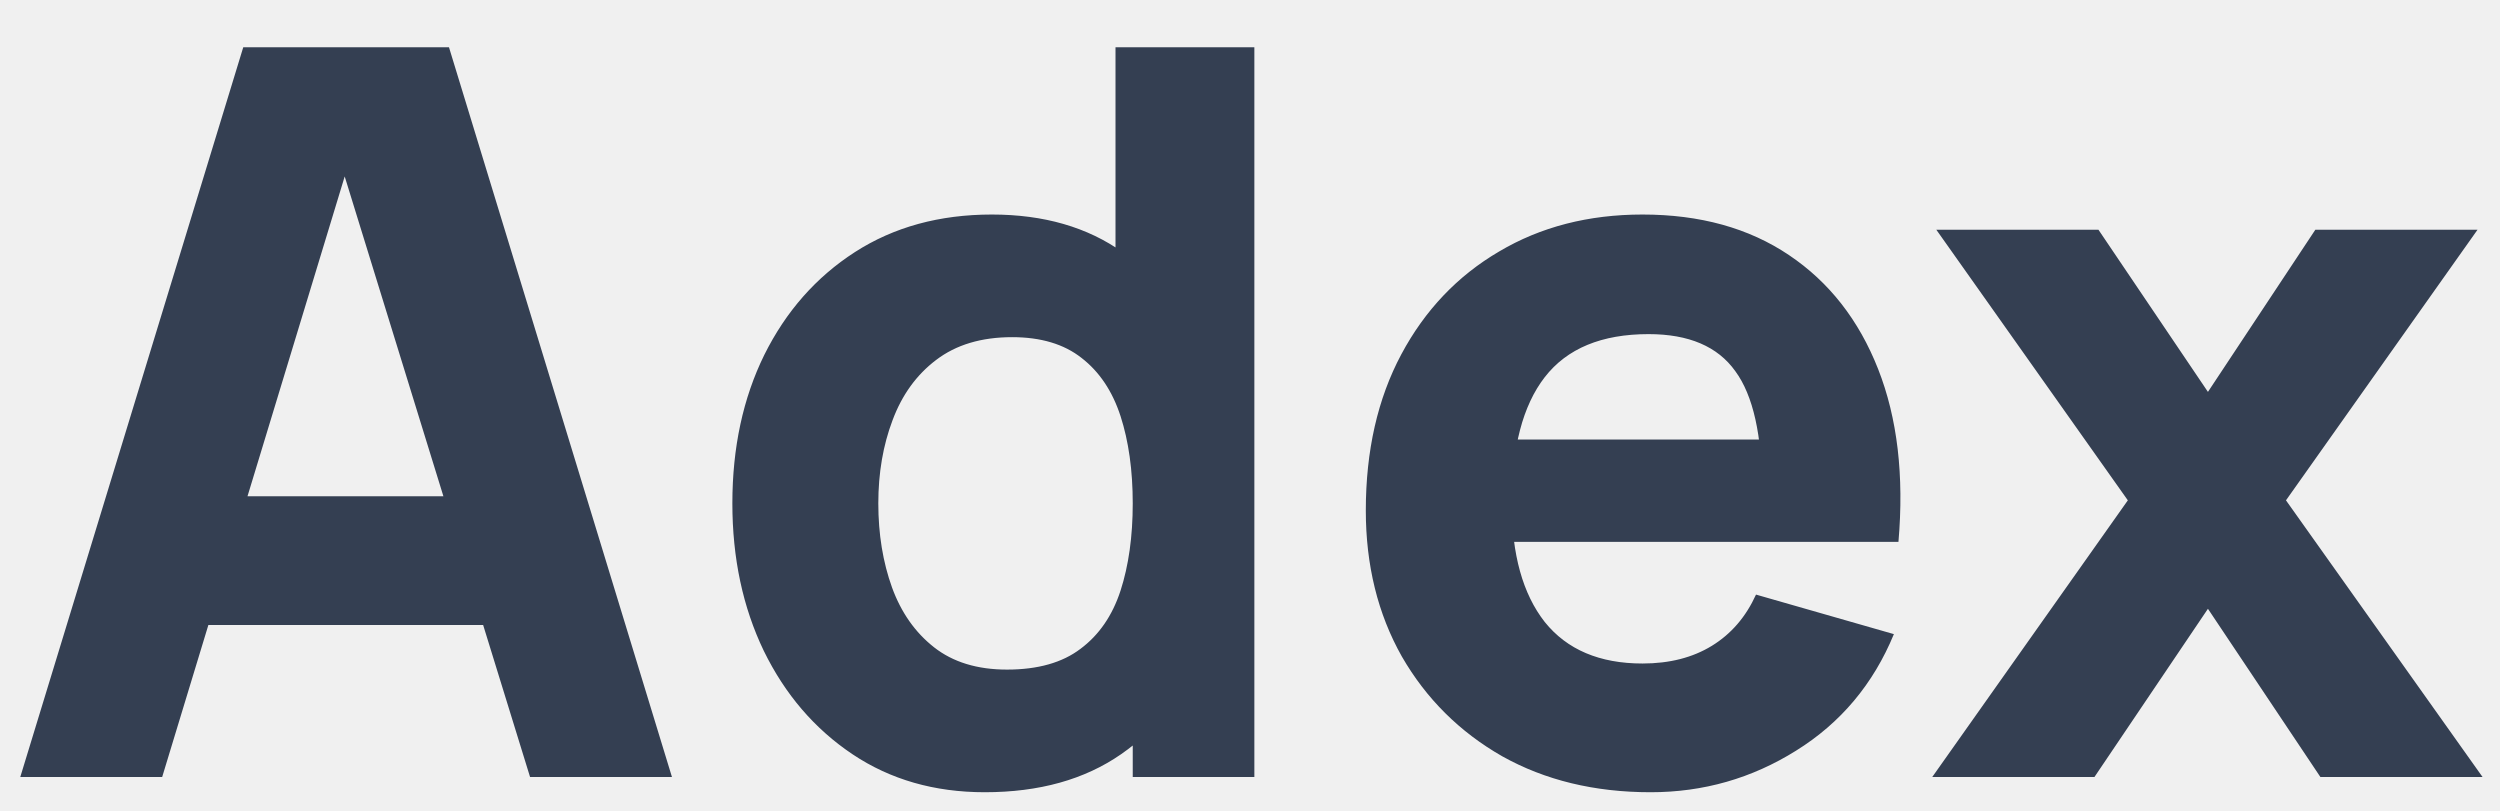
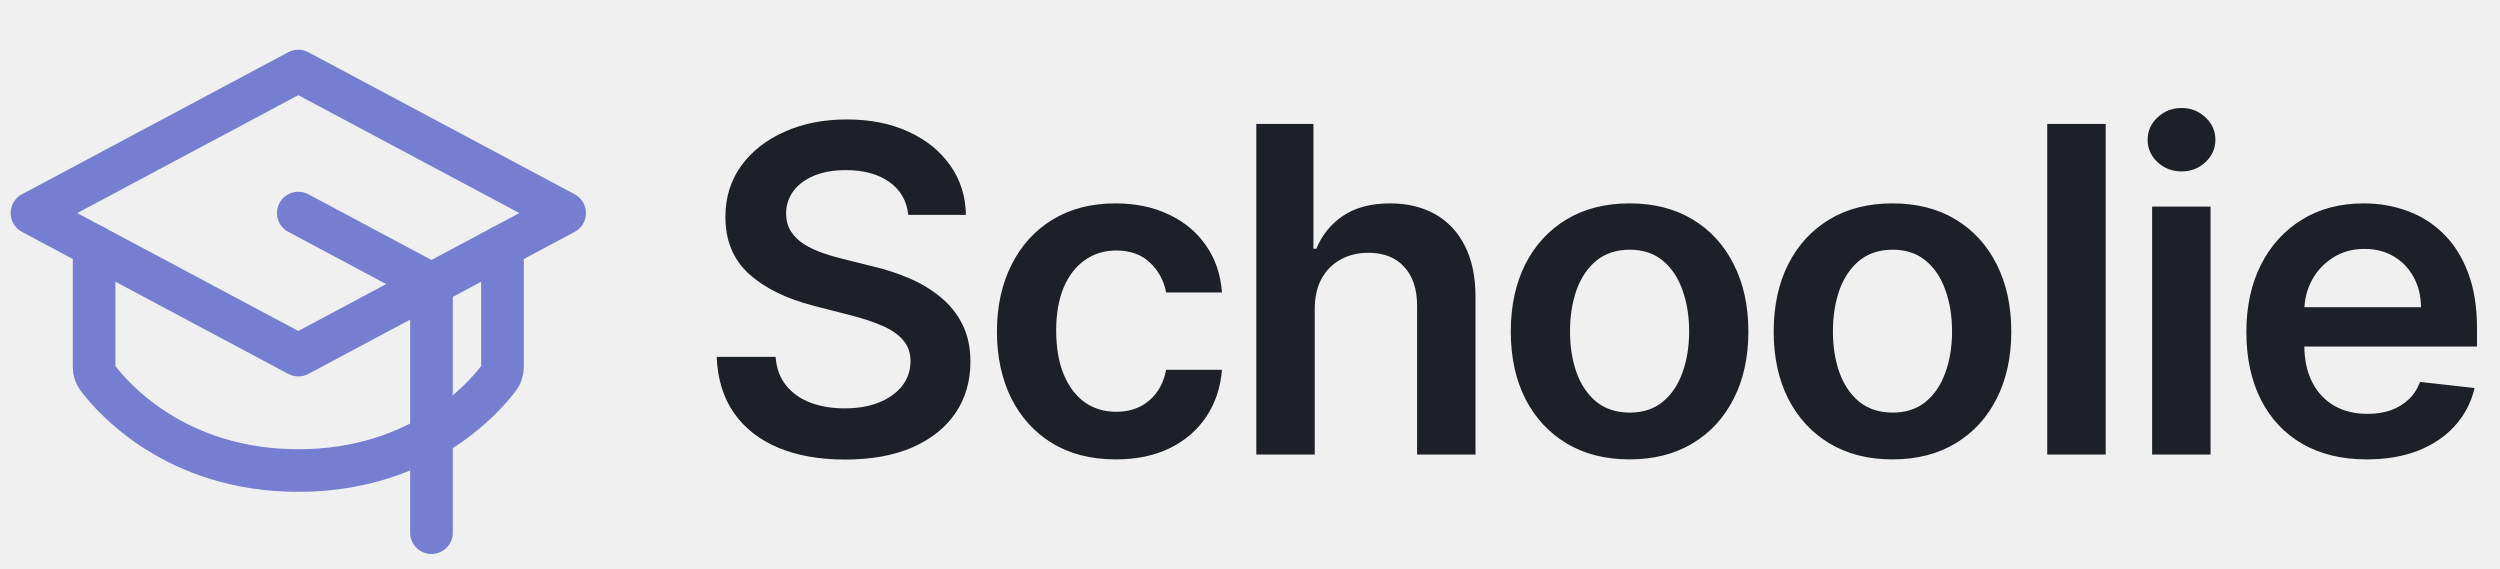
- <svg xmlns="http://www.w3.org/2000/svg" width="74" height="24" viewBox="0 0 74 24" fill="none">
-   <g clip-path="url(#clip0_13_8)">
-     <path d="M0.6 23L7.2 1.4H13.29L19.89 23H15.69L9.81 3.95H10.59L4.8 23H0.6ZM4.56 18.5V14.69H15.96V18.5H4.56ZM29.148 23.45C27.659 23.45 26.354 23.075 25.233 22.325C24.113 21.575 23.238 20.555 22.608 19.265C21.988 17.975 21.678 16.52 21.678 14.9C21.678 13.25 21.994 11.785 22.623 10.505C23.264 9.215 24.159 8.2 25.308 7.46C26.459 6.72 27.808 6.35 29.358 6.35C30.898 6.35 32.194 6.725 33.243 7.475C34.294 8.225 35.089 9.245 35.629 10.535C36.169 11.825 36.438 13.28 36.438 14.9C36.438 16.52 36.163 17.975 35.614 19.265C35.074 20.555 34.264 21.575 33.184 22.325C32.103 23.075 30.759 23.45 29.148 23.45ZM29.808 19.82C30.718 19.82 31.444 19.615 31.983 19.205C32.533 18.795 32.928 18.22 33.169 17.48C33.408 16.74 33.529 15.88 33.529 14.9C33.529 13.92 33.408 13.06 33.169 12.32C32.928 11.58 32.544 11.005 32.014 10.595C31.494 10.185 30.808 9.98 29.959 9.98C29.049 9.98 28.299 10.205 27.709 10.655C27.128 11.095 26.698 11.69 26.419 12.44C26.139 13.18 25.998 14 25.998 14.9C25.998 15.81 26.134 16.64 26.404 17.39C26.674 18.13 27.088 18.72 27.648 19.16C28.209 19.6 28.928 19.82 29.808 19.82ZM33.529 23V11.9H33.019V1.4H37.129V23H33.529ZM48.858 23.45C47.199 23.45 45.733 23.095 44.464 22.385C43.203 21.665 42.214 20.68 41.493 19.43C40.783 18.17 40.428 16.73 40.428 15.11C40.428 13.34 40.779 11.8 41.478 10.49C42.178 9.18 43.144 8.165 44.373 7.445C45.603 6.715 47.019 6.35 48.618 6.35C50.319 6.35 51.764 6.75 52.953 7.55C54.144 8.35 55.023 9.475 55.593 10.925C56.163 12.375 56.364 14.08 56.194 16.04H52.158V14.54C52.158 12.89 51.894 11.705 51.364 10.985C50.843 10.255 49.989 9.89 48.798 9.89C47.408 9.89 46.383 10.315 45.724 11.165C45.074 12.005 44.748 13.25 44.748 14.9C44.748 16.41 45.074 17.58 45.724 18.41C46.383 19.23 47.349 19.64 48.618 19.64C49.419 19.64 50.103 19.465 50.673 19.115C51.243 18.765 51.678 18.26 51.978 17.6L56.059 18.77C55.449 20.25 54.483 21.4 53.163 22.22C51.853 23.04 50.419 23.45 48.858 23.45ZM43.489 16.04V13.01H54.228V16.04H43.489ZM57.194 23L62.984 14.81L57.315 6.8H62.114L65.355 11.6L68.534 6.8H73.335L67.665 14.81L73.484 23H68.684L65.355 18.02L61.995 23H57.194Z" fill="#343F52" />
-   </g>
-   <defs>
-     <clipPath id="clip0_13_8">
-       <rect width="74" height="24" fill="white" />
-     </clipPath>
-   </defs>
+ <svg xmlns="http://www.w3.org/2000/svg" width="176" height="40" viewBox="0 0 176 40" fill="none">
+   <path d="M2.25 15L21 5L39.75 15L21 25L2.25 15Z" stroke="#757ED1" stroke-width="3" stroke-linecap="round" stroke-linejoin="round" />
+   <path d="M30.375 37.5V20L21 15" stroke="#757ED1" stroke-width="3" stroke-linecap="round" stroke-linejoin="round" />
+   <path d="M35.375 17.333V25.852C35.376 26.122 35.288 26.384 35.127 26.6C34.074 28.001 29.633 33.125 21 33.125C12.367 33.125 7.926 28.001 6.873 26.6C6.712 26.384 6.624 26.122 6.625 25.852V17.333" stroke="#757ED1" stroke-width="3" stroke-linecap="round" stroke-linejoin="round" />
+   <path d="M63.943 15.125C63.837 14.133 63.39 13.36 62.602 12.807C61.822 12.254 60.807 11.977 59.557 11.977C58.678 11.977 57.924 12.11 57.295 12.375C56.667 12.64 56.186 13 55.852 13.454C55.519 13.909 55.349 14.428 55.341 15.011C55.341 15.496 55.451 15.917 55.67 16.273C55.898 16.629 56.205 16.932 56.591 17.182C56.977 17.424 57.405 17.629 57.875 17.796C58.345 17.962 58.818 18.102 59.295 18.216L61.477 18.761C62.356 18.966 63.201 19.242 64.011 19.591C64.829 19.939 65.561 20.379 66.204 20.909C66.856 21.439 67.371 22.079 67.75 22.829C68.129 23.579 68.318 24.458 68.318 25.466C68.318 26.829 67.97 28.03 67.273 29.068C66.576 30.099 65.568 30.905 64.25 31.489C62.939 32.064 61.352 32.352 59.489 32.352C57.678 32.352 56.106 32.072 54.773 31.511C53.447 30.951 52.409 30.133 51.659 29.057C50.917 27.981 50.515 26.671 50.455 25.125H54.602C54.663 25.936 54.913 26.61 55.352 27.148C55.792 27.686 56.364 28.087 57.068 28.352C57.78 28.617 58.576 28.75 59.455 28.75C60.371 28.75 61.174 28.614 61.864 28.341C62.561 28.061 63.106 27.674 63.5 27.182C63.894 26.682 64.095 26.099 64.102 25.432C64.095 24.826 63.917 24.326 63.568 23.932C63.22 23.53 62.731 23.197 62.102 22.932C61.481 22.659 60.754 22.417 59.92 22.204L57.273 21.523C55.356 21.03 53.841 20.284 52.727 19.284C51.621 18.276 51.068 16.939 51.068 15.273C51.068 13.902 51.439 12.701 52.182 11.671C52.932 10.64 53.951 9.841 55.239 9.273C56.526 8.697 57.985 8.409 59.614 8.409C61.265 8.409 62.712 8.697 63.955 9.273C65.204 9.841 66.186 10.633 66.898 11.648C67.61 12.655 67.977 13.814 68 15.125H63.943ZM78.549 32.341C76.806 32.341 75.31 31.958 74.06 31.193C72.817 30.428 71.859 29.371 71.185 28.023C70.518 26.667 70.185 25.106 70.185 23.341C70.185 21.568 70.526 20.004 71.208 18.648C71.889 17.284 72.852 16.224 74.094 15.466C75.344 14.701 76.821 14.318 78.526 14.318C79.942 14.318 81.196 14.579 82.287 15.102C83.386 15.617 84.261 16.349 84.912 17.296C85.564 18.235 85.935 19.333 86.026 20.591H82.094C81.935 19.75 81.556 19.049 80.958 18.489C80.367 17.921 79.575 17.636 78.583 17.636C77.742 17.636 77.003 17.864 76.367 18.318C75.73 18.765 75.234 19.409 74.878 20.25C74.53 21.091 74.355 22.099 74.355 23.273C74.355 24.462 74.53 25.485 74.878 26.341C75.227 27.189 75.715 27.845 76.344 28.307C76.98 28.761 77.727 28.989 78.583 28.989C79.189 28.989 79.73 28.875 80.208 28.648C80.692 28.413 81.098 28.076 81.424 27.636C81.749 27.197 81.973 26.663 82.094 26.034H86.026C85.927 27.269 85.564 28.364 84.935 29.318C84.306 30.265 83.45 31.008 82.367 31.546C81.283 32.076 80.011 32.341 78.549 32.341ZM92.557 21.773V32H88.444V8.727H92.466V17.511H92.671C93.08 16.526 93.713 15.75 94.569 15.182C95.432 14.606 96.531 14.318 97.864 14.318C99.076 14.318 100.133 14.572 101.035 15.079C101.936 15.587 102.633 16.329 103.125 17.307C103.625 18.284 103.875 19.477 103.875 20.886V32H99.762V21.523C99.762 20.349 99.459 19.436 98.853 18.784C98.254 18.125 97.413 17.796 96.33 17.796C95.603 17.796 94.951 17.954 94.376 18.273C93.807 18.583 93.36 19.034 93.034 19.625C92.716 20.216 92.557 20.932 92.557 21.773ZM114.722 32.341C113.018 32.341 111.54 31.966 110.29 31.216C109.04 30.466 108.071 29.417 107.381 28.068C106.7 26.72 106.359 25.144 106.359 23.341C106.359 21.538 106.7 19.958 107.381 18.602C108.071 17.246 109.04 16.193 110.29 15.443C111.54 14.693 113.018 14.318 114.722 14.318C116.427 14.318 117.904 14.693 119.154 15.443C120.404 16.193 121.37 17.246 122.052 18.602C122.741 19.958 123.086 21.538 123.086 23.341C123.086 25.144 122.741 26.72 122.052 28.068C121.37 29.417 120.404 30.466 119.154 31.216C117.904 31.966 116.427 32.341 114.722 32.341ZM114.745 29.046C115.669 29.046 116.442 28.792 117.063 28.284C117.684 27.769 118.147 27.079 118.45 26.216C118.76 25.352 118.915 24.39 118.915 23.329C118.915 22.261 118.76 21.296 118.45 20.432C118.147 19.561 117.684 18.867 117.063 18.352C116.442 17.837 115.669 17.579 114.745 17.579C113.798 17.579 113.01 17.837 112.381 18.352C111.76 18.867 111.294 19.561 110.984 20.432C110.681 21.296 110.529 22.261 110.529 23.329C110.529 24.39 110.681 25.352 110.984 26.216C111.294 27.079 111.76 27.769 112.381 28.284C113.01 28.792 113.798 29.046 114.745 29.046ZM133.231 32.341C131.526 32.341 130.049 31.966 128.799 31.216C127.549 30.466 126.58 29.417 125.89 28.068C125.208 26.72 124.867 25.144 124.867 23.341C124.867 21.538 125.208 19.958 125.89 18.602C126.58 17.246 127.549 16.193 128.799 15.443C130.049 14.693 131.526 14.318 133.231 14.318C134.936 14.318 136.413 14.693 137.663 15.443C138.913 16.193 139.879 17.246 140.561 18.602C141.25 19.958 141.595 21.538 141.595 23.341C141.595 25.144 141.25 26.72 140.561 28.068C139.879 29.417 138.913 30.466 137.663 31.216C136.413 31.966 134.936 32.341 133.231 32.341ZM133.254 29.046C134.178 29.046 134.951 28.792 135.572 28.284C136.193 27.769 136.655 27.079 136.958 26.216C137.269 25.352 137.424 24.39 137.424 23.329C137.424 22.261 137.269 21.296 136.958 20.432C136.655 19.561 136.193 18.867 135.572 18.352C134.951 17.837 134.178 17.579 133.254 17.579C132.307 17.579 131.519 17.837 130.89 18.352C130.269 18.867 129.803 19.561 129.492 20.432C129.189 21.296 129.038 22.261 129.038 23.329C129.038 24.39 129.189 25.352 129.492 26.216C129.803 27.079 130.269 27.769 130.89 28.284C131.519 28.792 132.307 29.046 133.254 29.046ZM148.24 8.727V32H144.126V8.727H148.24ZM151.51 32V14.546H155.624V32H151.51ZM153.578 12.068C152.927 12.068 152.366 11.852 151.896 11.421C151.427 10.981 151.192 10.454 151.192 9.841C151.192 9.22 151.427 8.693 151.896 8.261C152.366 7.822 152.927 7.602 153.578 7.602C154.237 7.602 154.798 7.822 155.26 8.261C155.73 8.693 155.964 9.22 155.964 9.841C155.964 10.454 155.73 10.981 155.26 11.421C154.798 11.852 154.237 12.068 153.578 12.068ZM166.621 32.341C164.871 32.341 163.36 31.977 162.087 31.25C160.822 30.515 159.848 29.477 159.166 28.136C158.485 26.788 158.144 25.201 158.144 23.375C158.144 21.579 158.485 20.004 159.166 18.648C159.856 17.284 160.818 16.224 162.053 15.466C163.288 14.701 164.738 14.318 166.405 14.318C167.481 14.318 168.496 14.492 169.45 14.841C170.413 15.182 171.261 15.712 171.996 16.432C172.738 17.151 173.322 18.068 173.746 19.182C174.17 20.288 174.382 21.606 174.382 23.136V24.398H160.075V21.625H170.439C170.432 20.837 170.261 20.136 169.928 19.523C169.594 18.901 169.128 18.413 168.53 18.057C167.939 17.701 167.25 17.523 166.462 17.523C165.621 17.523 164.882 17.727 164.246 18.136C163.61 18.538 163.113 19.068 162.757 19.727C162.409 20.379 162.231 21.095 162.223 21.875V24.296C162.223 25.311 162.409 26.182 162.78 26.909C163.151 27.629 163.67 28.182 164.337 28.568C165.003 28.947 165.784 29.136 166.678 29.136C167.276 29.136 167.818 29.053 168.303 28.886C168.788 28.712 169.208 28.458 169.564 28.125C169.92 27.792 170.189 27.379 170.371 26.886L174.212 27.318C173.969 28.333 173.507 29.22 172.825 29.977C172.151 30.727 171.288 31.311 170.235 31.727C169.182 32.136 167.977 32.341 166.621 32.341Z" fill="#1D2026" />
</svg>
